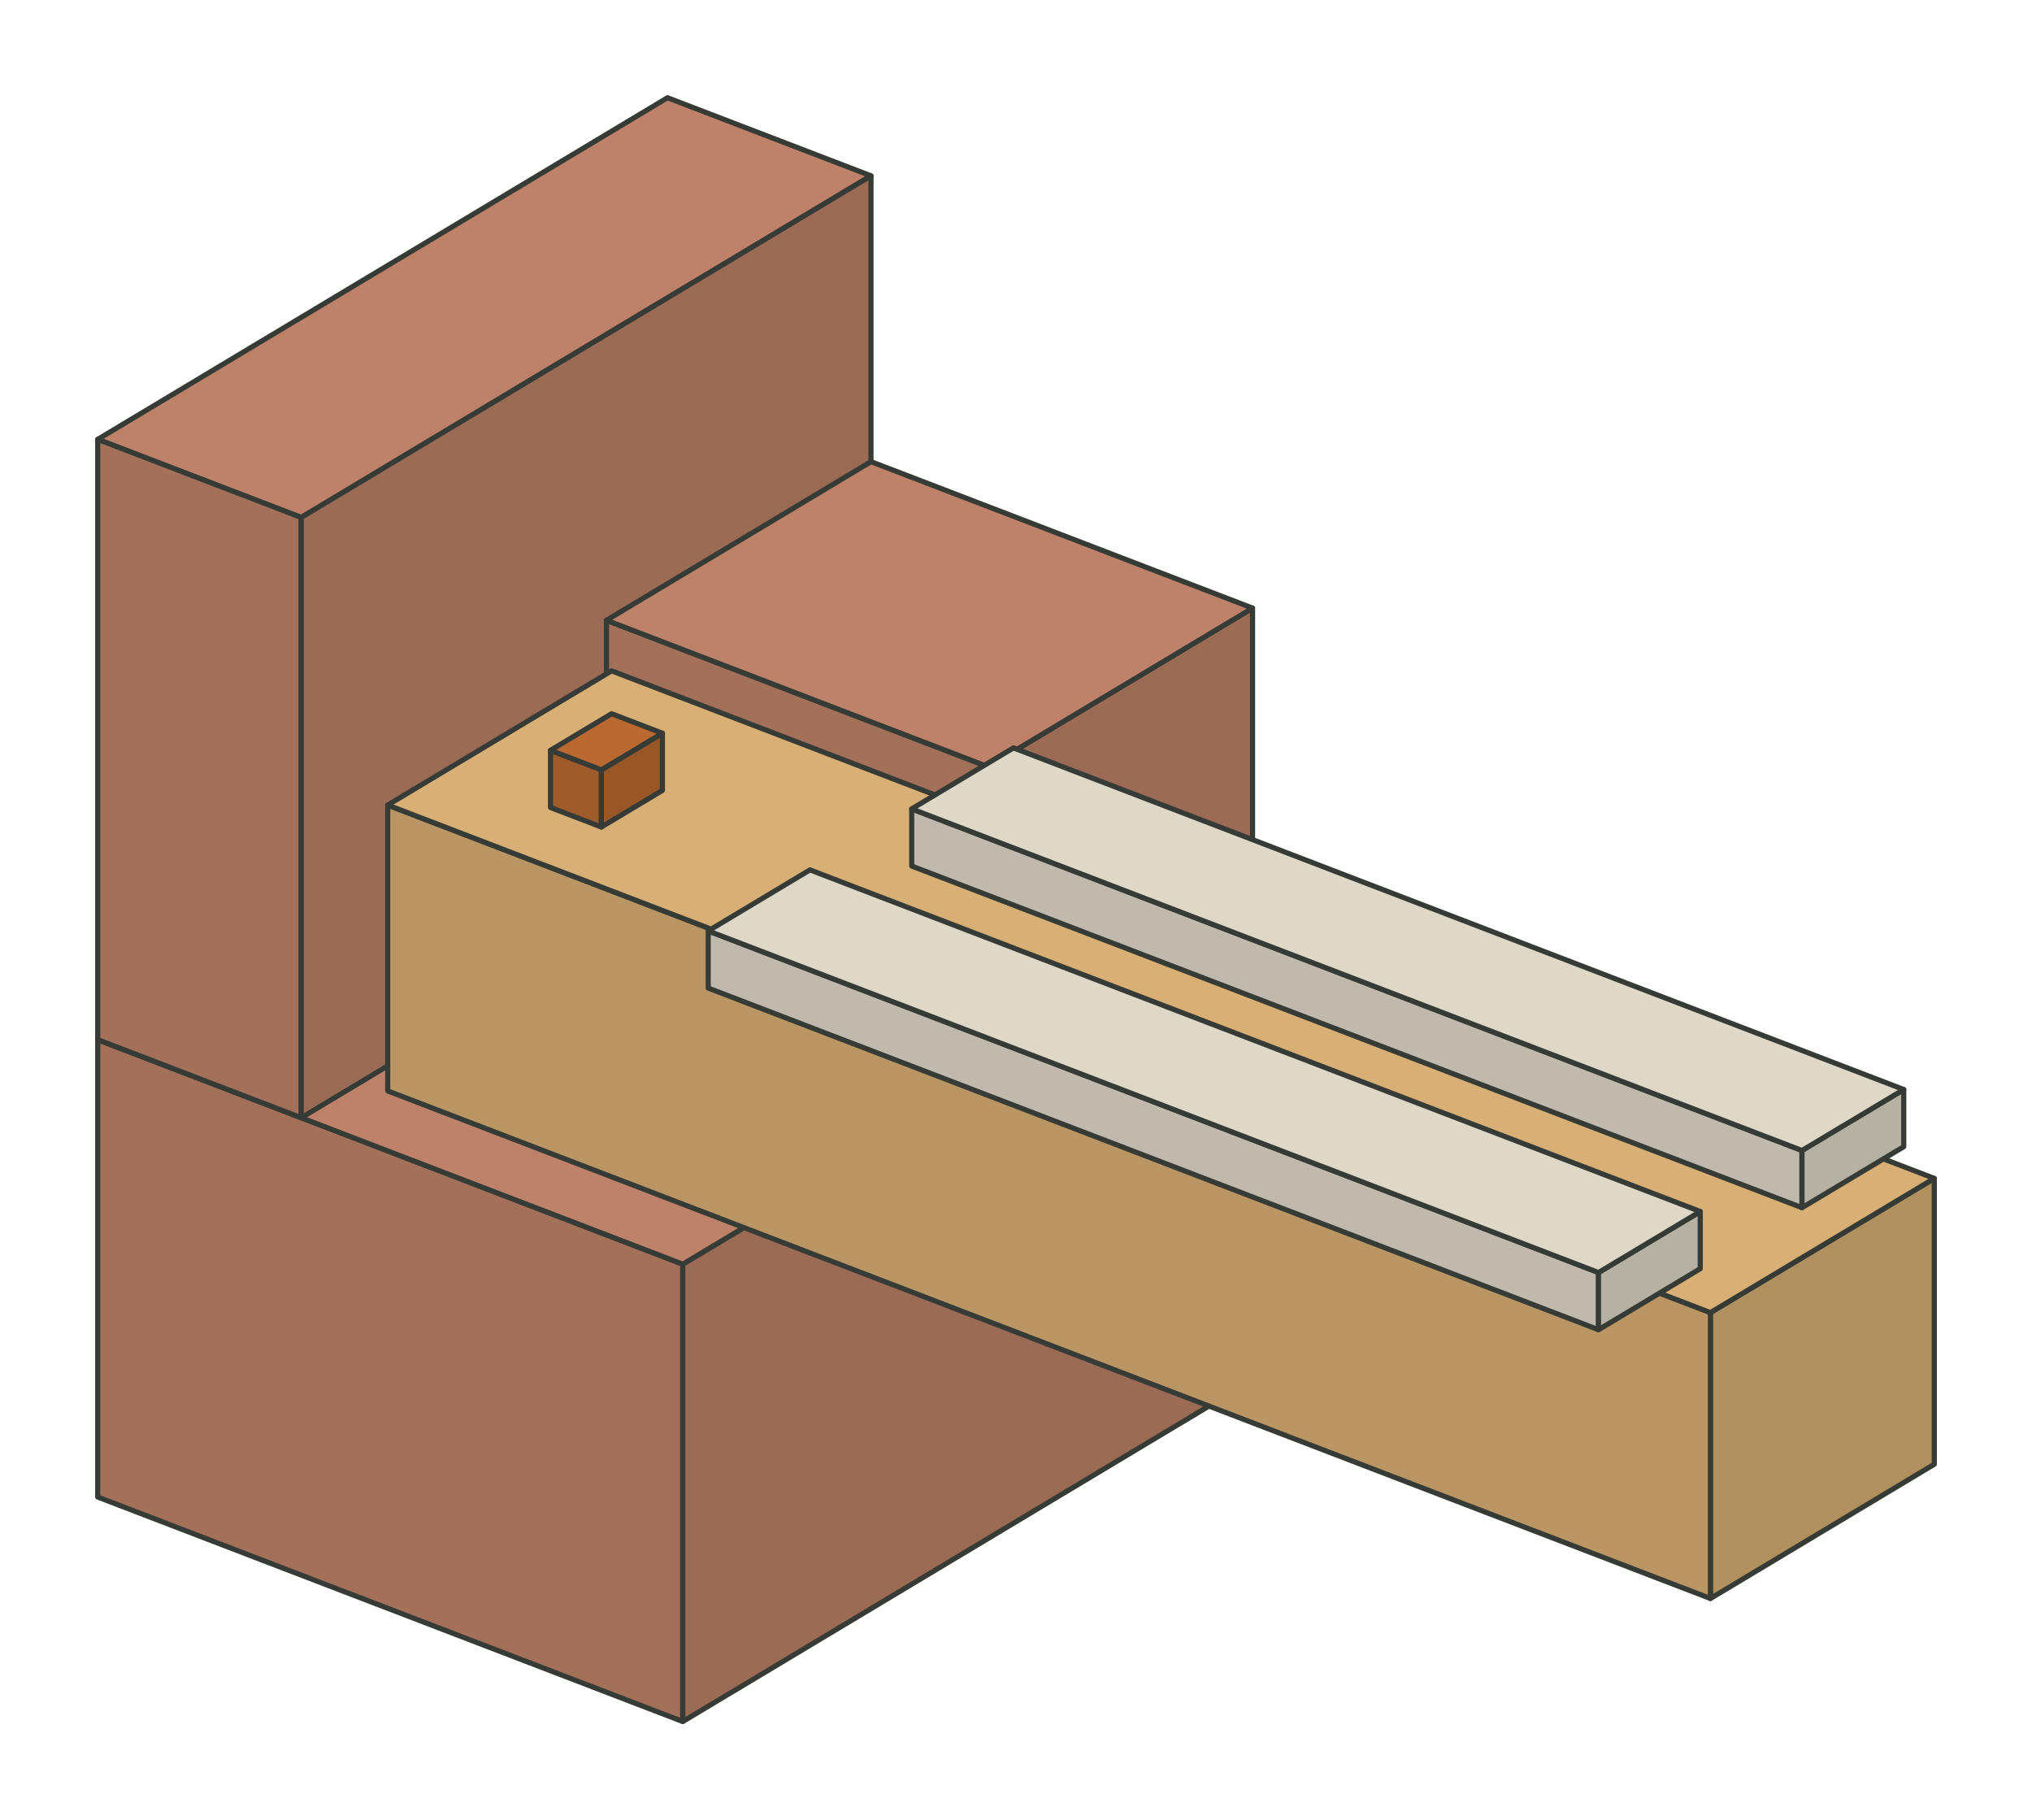
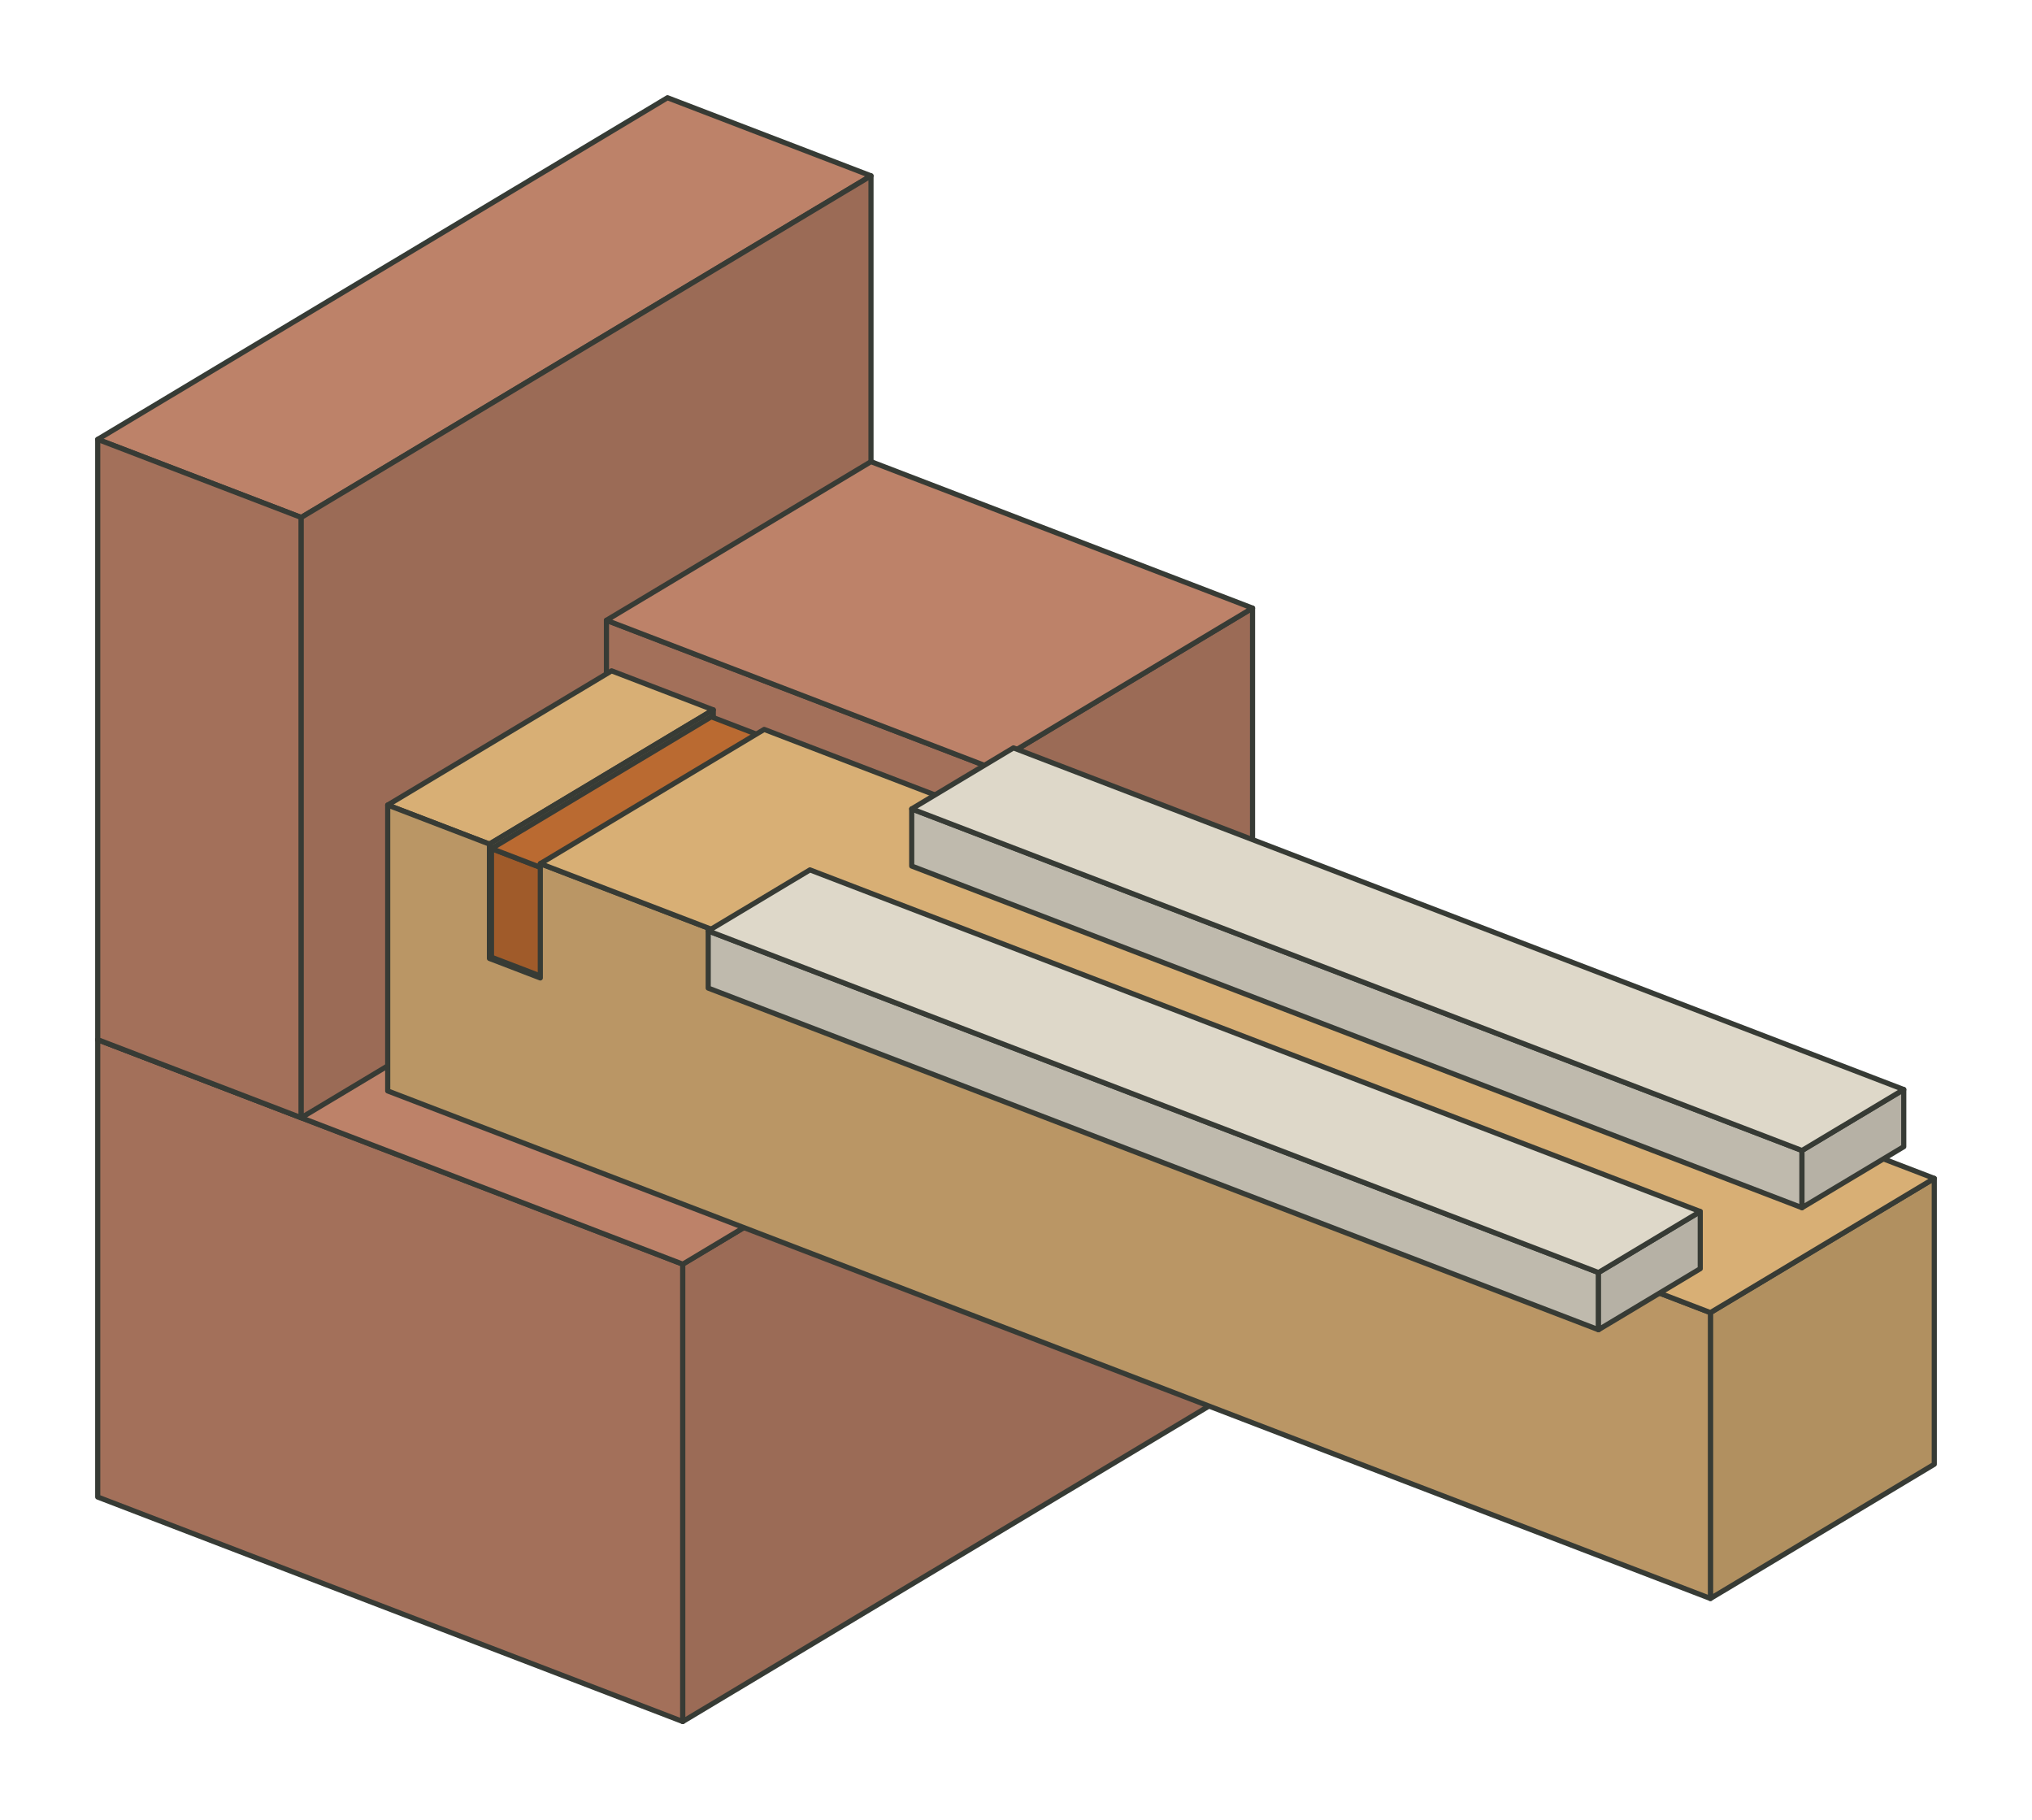
<svg xmlns="http://www.w3.org/2000/svg" role="img" viewBox="-3.000 -45.953 62.379 55.845">
  <path d="M0.000,0.000 L17.960,6.891 L17.960,-7.148 L0.000,-14.040Z" fill="#a3705a" stroke="#373b35" stroke-width="0.158" stroke-linejoin="round" fill-rule="evenodd" />
  <path d="M35.451,-3.595 L35.451,-17.635 L17.960,-7.148 L17.960,6.891Z" fill="#9b6b56" stroke="#373b35" stroke-width="0.158" stroke-linejoin="round" fill-rule="evenodd" />
  <path d="M17.960,-7.148 L35.451,-17.635 L17.491,-24.526 L0.000,-14.040Z" fill="#bd8269" stroke="#373b35" stroke-width="0.158" stroke-linejoin="round" fill-rule="evenodd" />
  <path d="M6.247,-30.069 L23.738,-40.556 L17.491,-42.953 L0.000,-32.466Z" fill="#bd8269" stroke="#373b35" stroke-width="0.158" stroke-linejoin="round" fill-rule="evenodd" />
  <path d="M56.379,-1.006 L56.379,-9.781 L49.507,-5.661 L49.507,3.114Z" fill="#b19060" stroke="#373b35" stroke-width="0.158" stroke-linejoin="round" fill-rule="evenodd" />
  <path d="M0.000,-14.040 L6.247,-11.643 L6.247,-30.069 L0.000,-32.466Z" fill="#a3705a" stroke="#373b35" stroke-width="0.158" stroke-linejoin="round" fill-rule="evenodd" />
  <path d="M23.738,-22.129 L23.738,-40.556 L6.247,-30.069 L6.247,-11.643Z" fill="#9b6b56" stroke="#373b35" stroke-width="0.158" stroke-linejoin="round" fill-rule="evenodd" />
  <path d="M35.451,-17.635 L35.451,-27.287 L27.330,-22.418 L27.330,-12.766Z" fill="#9b6b56" stroke="#373b35" stroke-width="0.158" stroke-linejoin="round" fill-rule="evenodd" />
  <path d="M15.617,-17.260 L27.330,-12.766 L27.330,-22.418 L15.617,-26.913Z" fill="#a3705a" stroke="#373b35" stroke-width="0.158" stroke-linejoin="round" fill-rule="evenodd" />
  <path d="M27.330,-22.418 L35.451,-27.287 L23.738,-31.782 L15.617,-26.913Z" fill="#bd8269" stroke="#373b35" stroke-width="0.158" stroke-linejoin="round" fill-rule="evenodd" />
-   <path d="M8.902,-12.466 L49.507,3.114 L49.507,-5.661 L8.902,-21.241Z" fill="#ba9665" stroke="#373b35" stroke-width="0.158" stroke-linejoin="round" fill-rule="evenodd" />
-   <path d="M49.507,-5.661 L56.379,-9.781 L15.774,-25.361 L8.902,-21.241Z" fill="#d8af75" stroke="#373b35" stroke-width="0.158" stroke-linejoin="round" fill-rule="evenodd" />
+   <path d="M18.897,-24.163 L15.774,-25.361 L8.902,-21.241 L12.025,-20.043Z" fill="#d8af75" stroke="#373b35" stroke-width="0.158" stroke-linejoin="round" fill-rule="evenodd" />
+   <path d="M13.587,-15.934 L20.459,-20.053 L18.897,-20.653 L12.025,-16.533Z" fill="#d8af75" stroke="#373b35" stroke-width="0.158" stroke-linejoin="round" fill-rule="evenodd" />
+   <path d="M18.897,-20.653 L18.897,-24.163 L12.025,-20.043 L12.025,-16.533Z" fill="#b19060" stroke="#373b35" stroke-width="0.158" stroke-linejoin="round" fill-rule="evenodd" />
+   <path d="M12.088,-16.570 L13.650,-15.971 L13.650,-19.305 L12.088,-19.905Z" fill="#a05b2a" stroke="#373b35" stroke-width="0.158" stroke-linejoin="round" fill-rule="evenodd" />
+   <path d="M20.396,-20.016 L20.396,-23.350 L13.650,-19.305 L13.650,-15.971Z" fill="#995728" stroke="#373b35" stroke-width="0.158" stroke-linejoin="round" fill-rule="evenodd" />
+   <path d="M13.650,-19.305 L20.396,-23.350 L18.835,-23.950 L12.088,-19.905Z" fill="#ba6a31" stroke="#373b35" stroke-width="0.158" stroke-linejoin="round" fill-rule="evenodd" />
+   <path d="M8.902,-21.241 L8.902,-12.466 L49.507,3.114 L49.507,-5.661 L13.587,-19.443 L13.587,-15.934 L12.025,-16.533 L12.025,-20.043Z" fill="#ba9665" stroke="#373b35" stroke-width="0.158" stroke-linejoin="round" fill-rule="evenodd" />
+   <path d="M56.379,-9.781 L20.459,-23.563 L13.587,-19.443 L49.507,-5.661Z" fill="#d8af75" stroke="#373b35" stroke-width="0.158" stroke-linejoin="round" fill-rule="evenodd" />
  <path d="M18.741,-15.623 L46.071,-5.136 L46.071,-6.891 L18.741,-17.378Z" fill="#bfbaad" stroke="#373b35" stroke-width="0.158" stroke-linejoin="round" fill-rule="evenodd" />
-   <path d="M13.899,-21.166 L15.461,-20.567 L15.461,-22.322 L13.899,-22.921Z" fill="#a05b2a" stroke="#373b35" stroke-width="0.158" stroke-linejoin="round" fill-rule="evenodd" />
-   <path d="M17.335,-21.691 L17.335,-23.446 L15.461,-22.322 L15.461,-20.567Z" fill="#995728" stroke="#373b35" stroke-width="0.158" stroke-linejoin="round" fill-rule="evenodd" />
-   <path d="M15.461,-22.322 L17.335,-23.446 L15.774,-24.045 L13.899,-22.921Z" fill="#ba6a31" stroke="#373b35" stroke-width="0.158" stroke-linejoin="round" fill-rule="evenodd" />
  <path d="M49.195,-7.009 L49.195,-8.764 L46.071,-6.891 L46.071,-5.136Z" fill="#b6b1a5" stroke="#373b35" stroke-width="0.158" stroke-linejoin="round" fill-rule="evenodd" />
  <path d="M46.071,-6.891 L49.195,-8.764 L21.864,-19.251 L18.741,-17.378Z" fill="#ded8c9" stroke="#373b35" stroke-width="0.158" stroke-linejoin="round" fill-rule="evenodd" />
  <path d="M24.988,-19.369 L52.318,-8.882 L52.318,-10.637 L24.988,-21.123Z" fill="#bfbaad" stroke="#373b35" stroke-width="0.158" stroke-linejoin="round" fill-rule="evenodd" />
  <path d="M55.442,-10.754 L55.442,-12.509 L52.318,-10.637 L52.318,-8.882Z" fill="#b6b1a5" stroke="#373b35" stroke-width="0.158" stroke-linejoin="round" fill-rule="evenodd" />
  <path d="M52.318,-10.637 L55.442,-12.509 L28.111,-22.996 L24.988,-21.123Z" fill="#ded8c9" stroke="#373b35" stroke-width="0.158" stroke-linejoin="round" fill-rule="evenodd" />
</svg>
